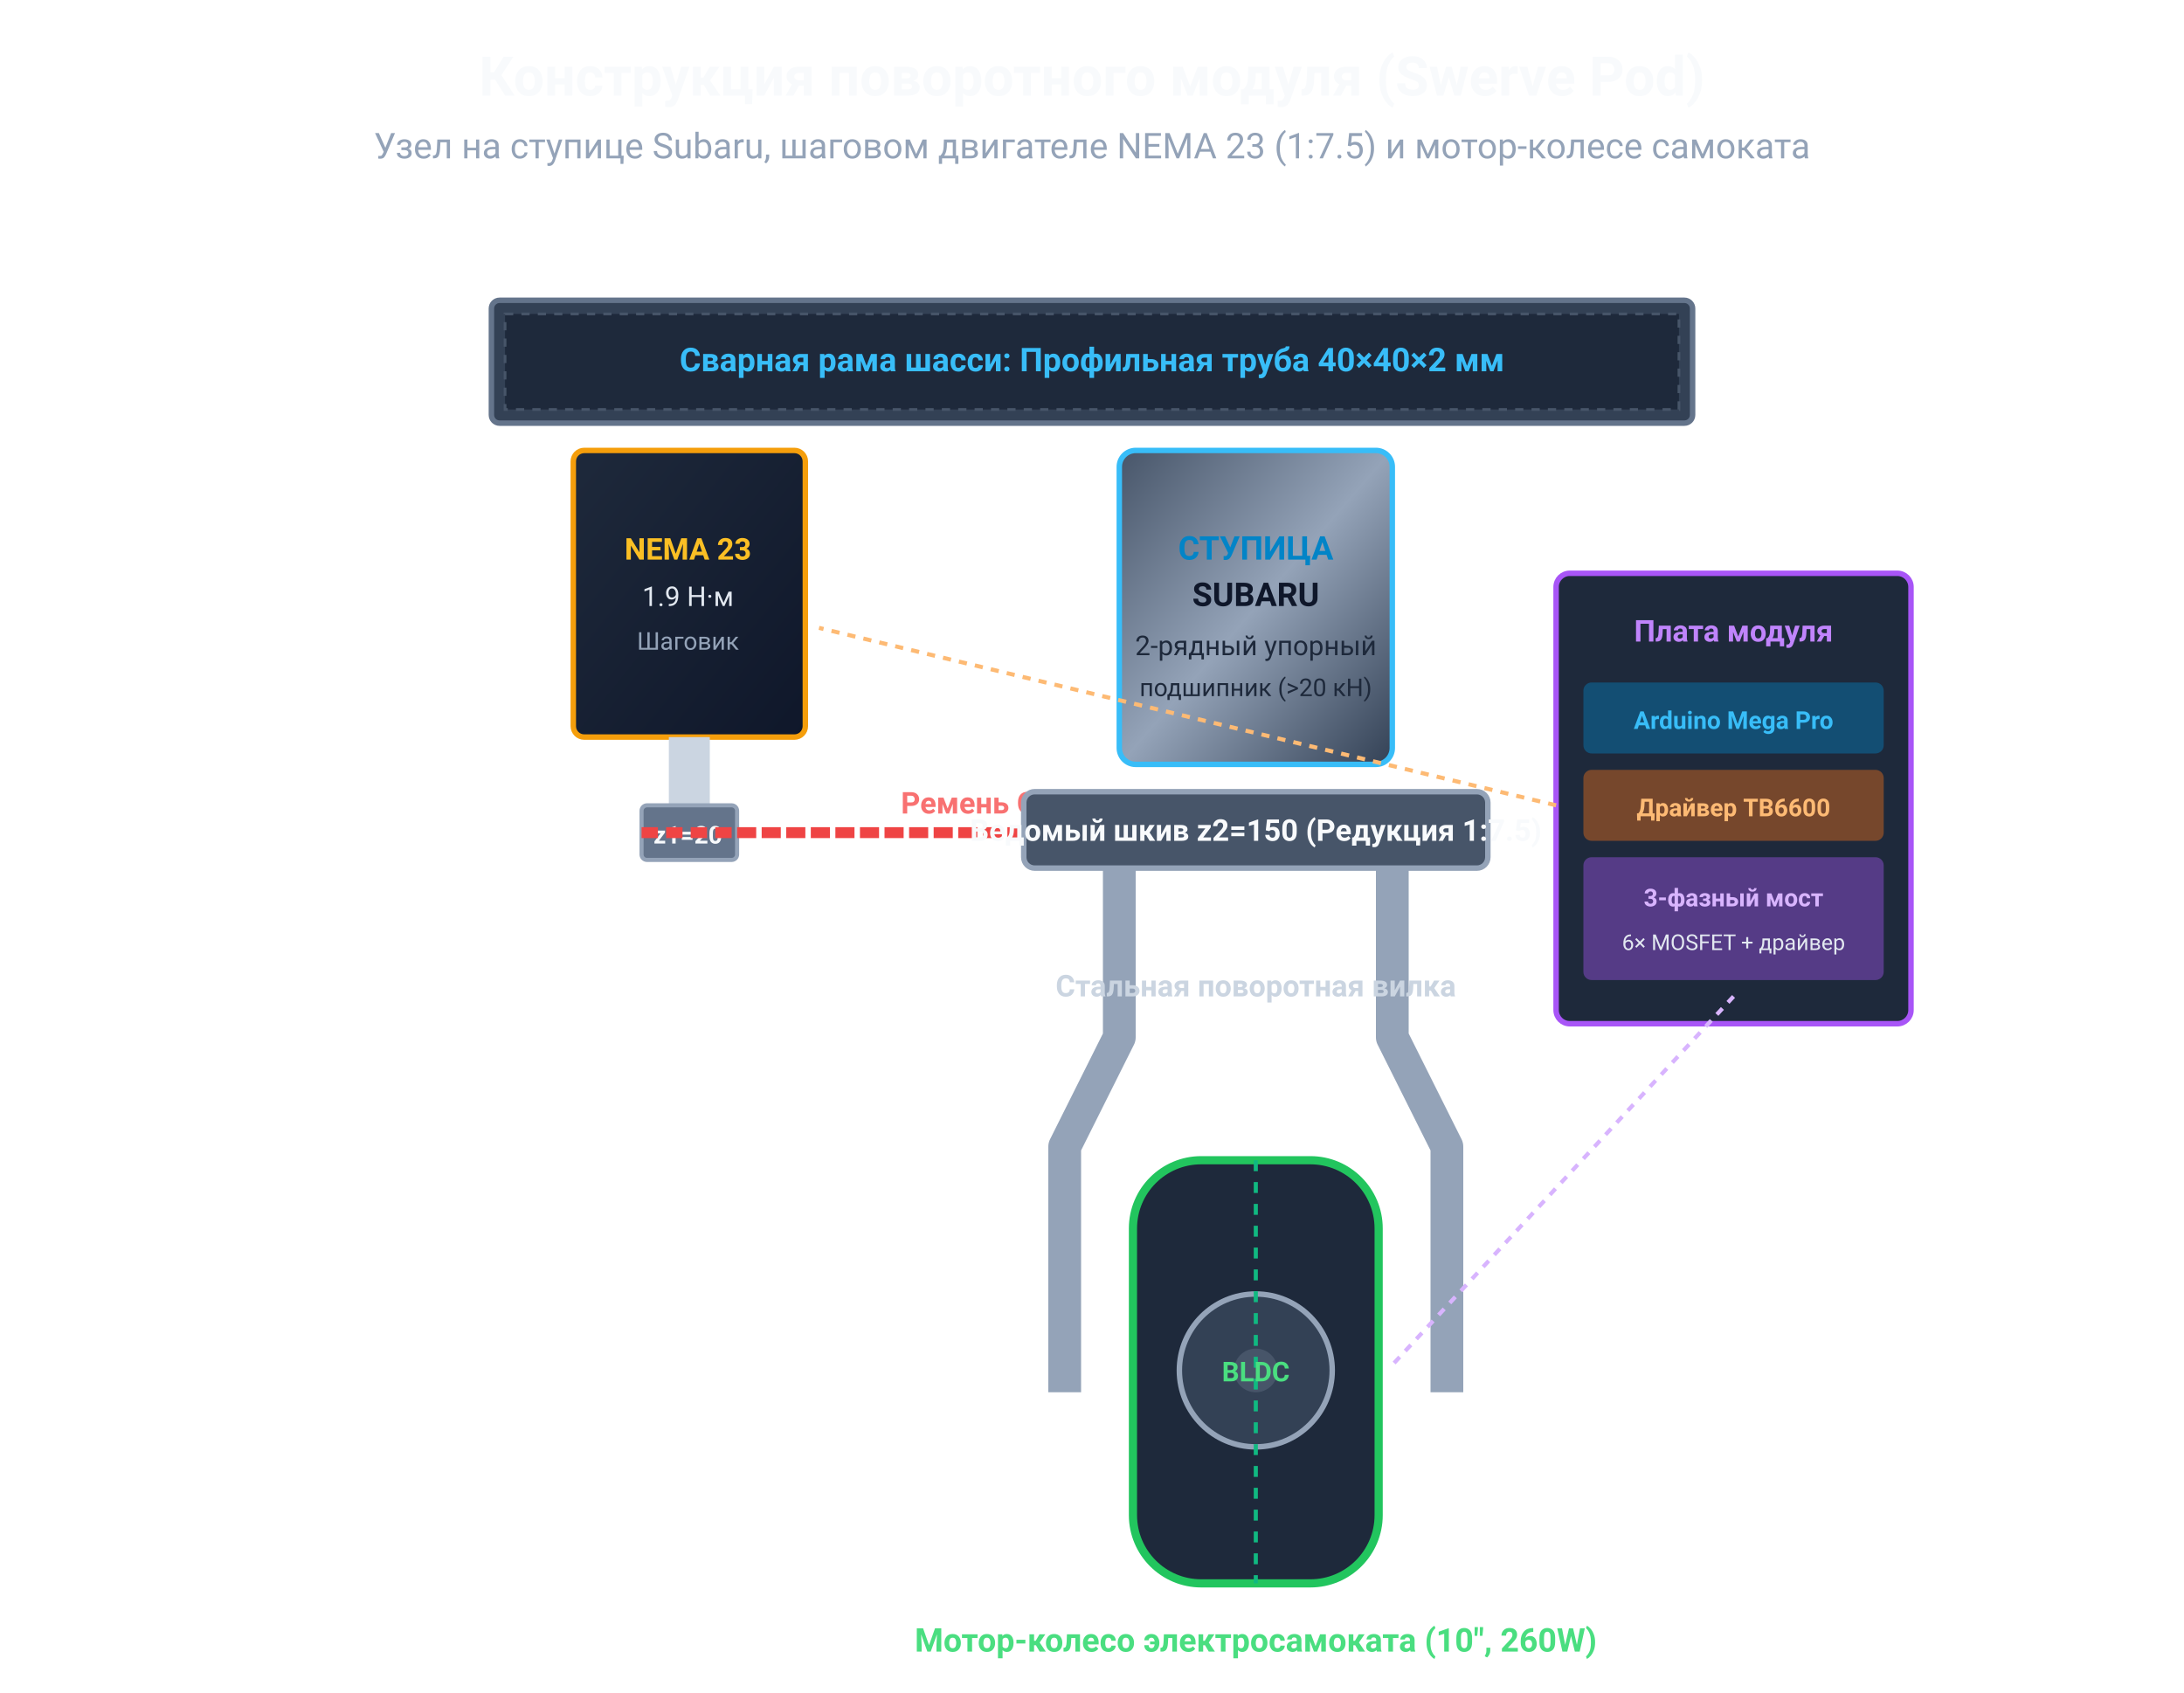
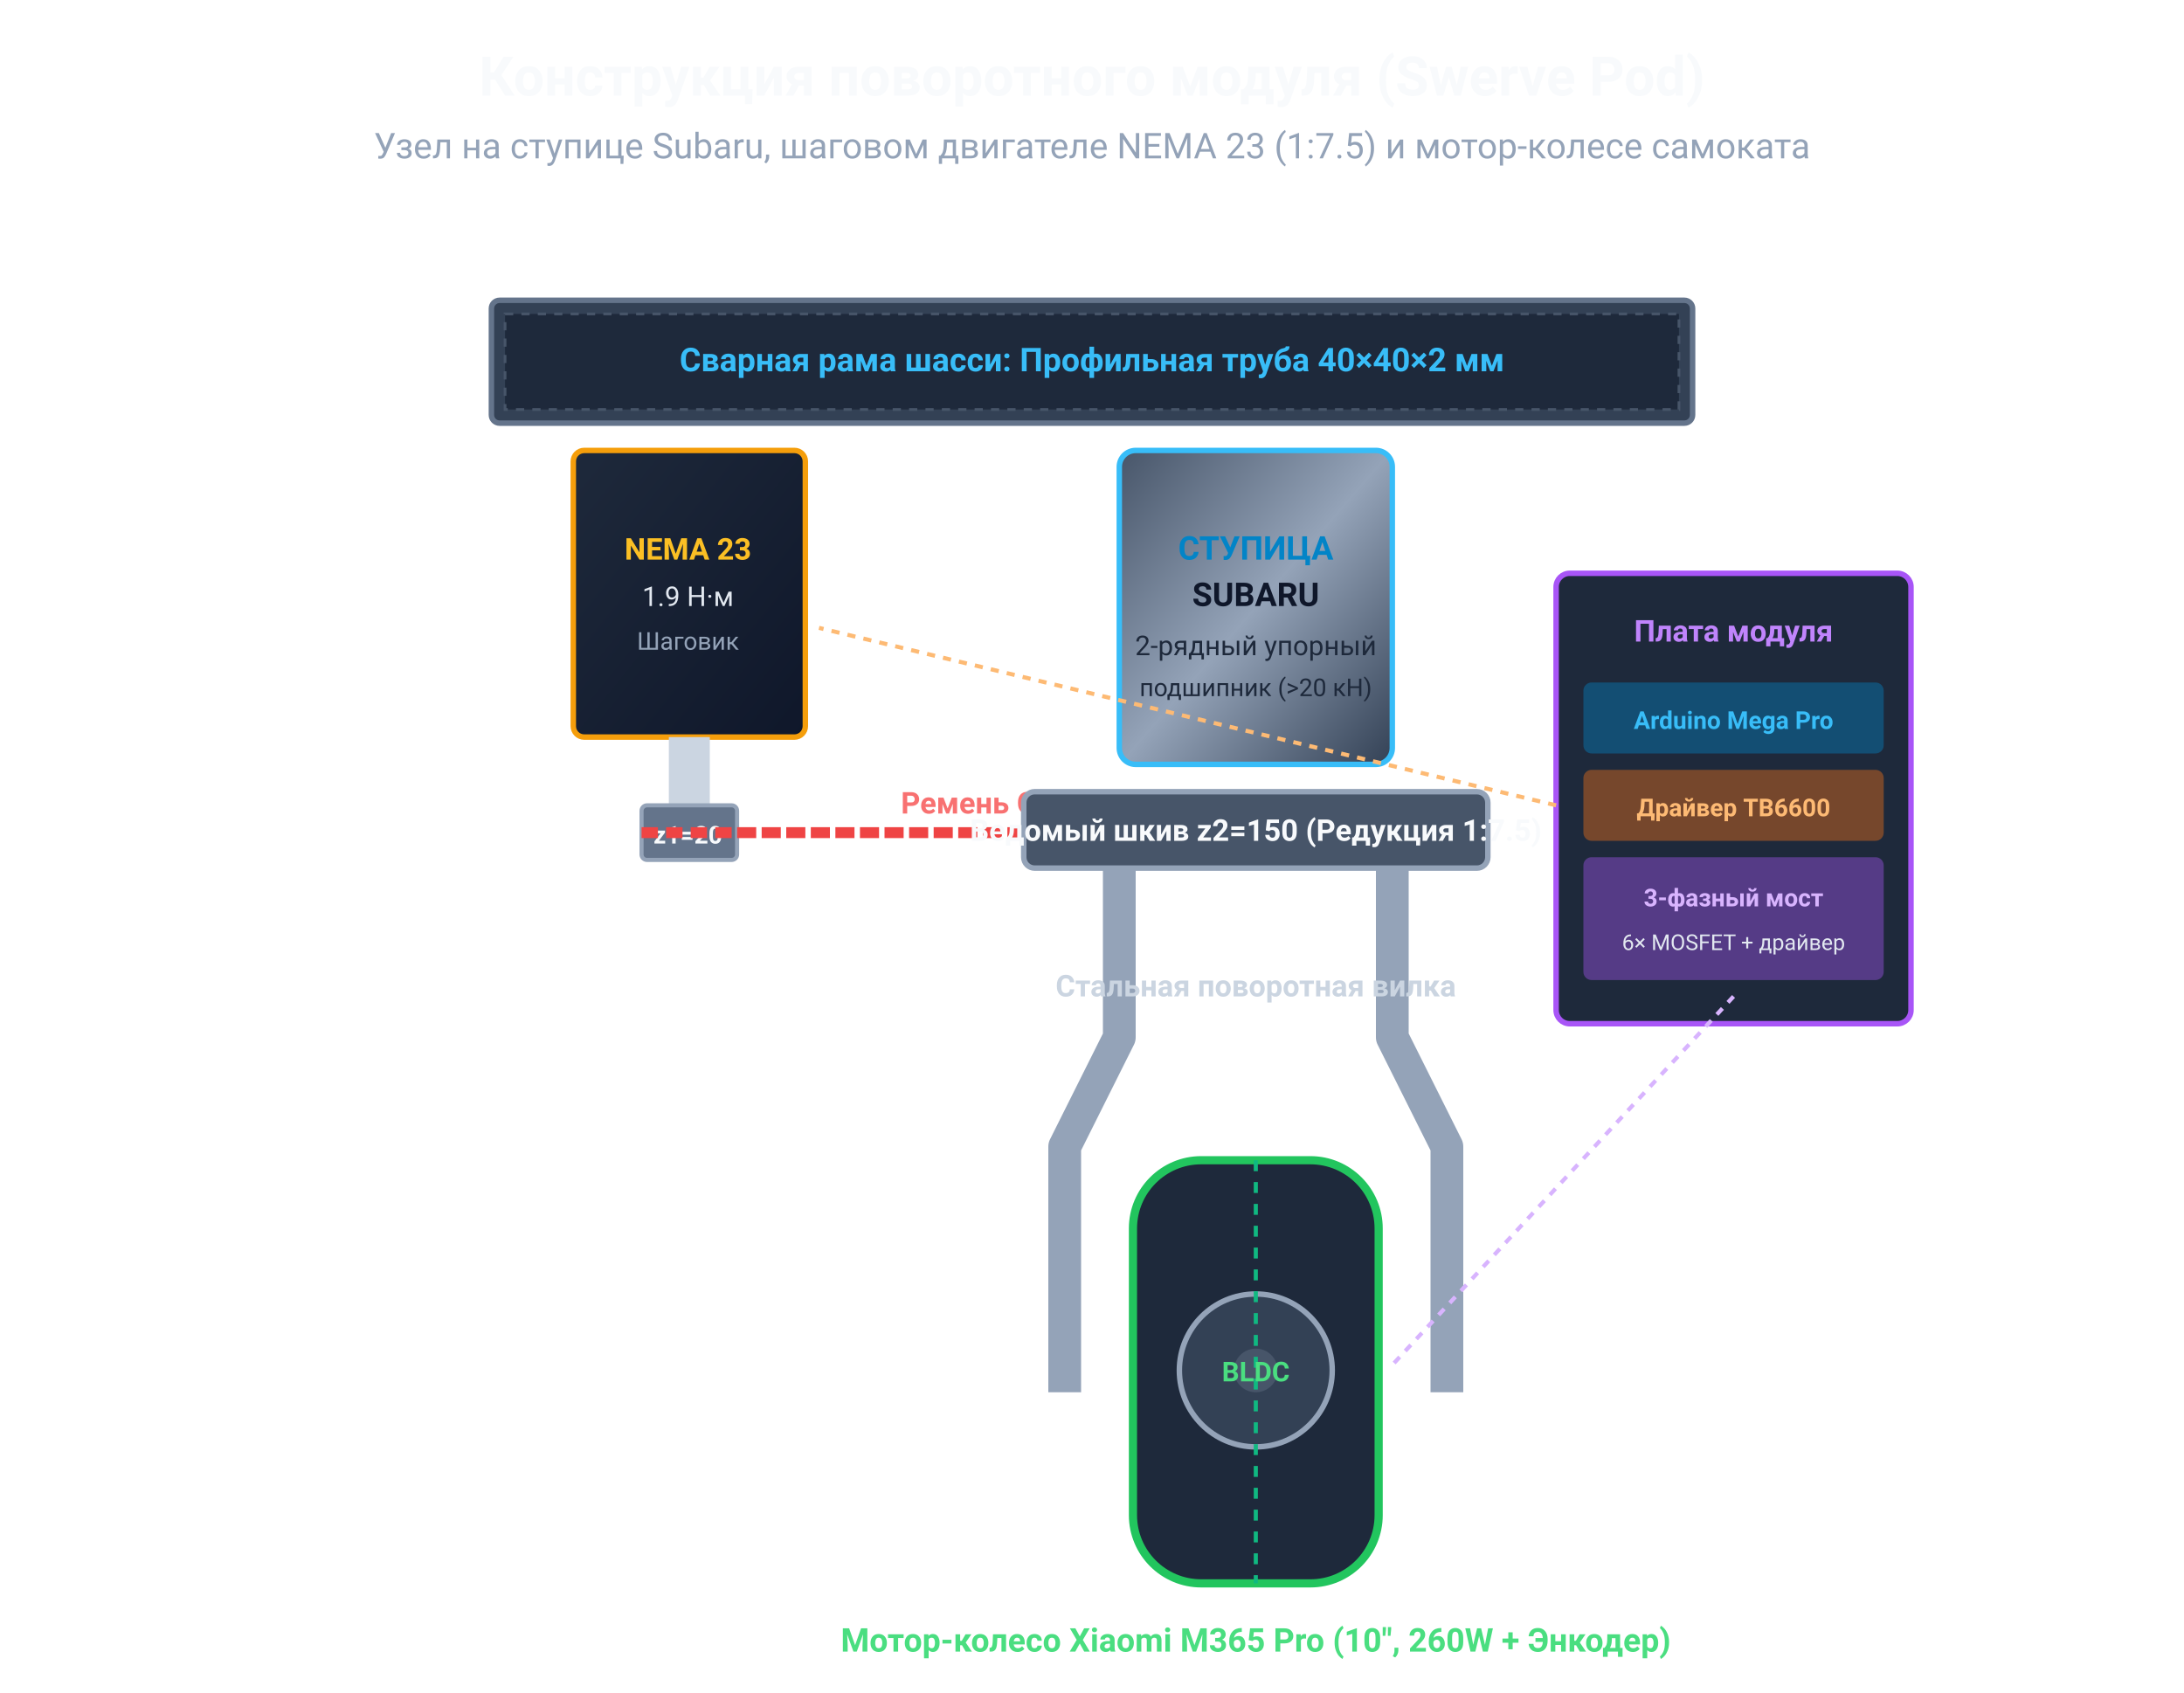
<svg xmlns="http://www.w3.org/2000/svg" viewBox="0 0 800 620" width="800" height="620" style="background:#0f172a; font-family:'Segoe UI',Roboto,sans-serif;">
  <defs>
    <linearGradient id="metalGrad" x1="0%" y1="0%" x2="100%" y2="100%">
      <stop offset="0%" stop-color="#475569" />
      <stop offset="50%" stop-color="#94a3b8" />
      <stop offset="100%" stop-color="#334155" />
    </linearGradient>
    <linearGradient id="stepperGrad" x1="0%" y1="0%" x2="100%" y2="100%">
      <stop offset="0%" stop-color="#1e293b" />
      <stop offset="100%" stop-color="#0f172a" />
    </linearGradient>
  </defs>
  <text x="400" y="35" fill="#f8fafc" font-size="20" font-weight="bold" text-anchor="middle">Конструкция поворотного модуля (Swerve Pod)</text>
  <text x="400" y="58" fill="#94a3b8" font-size="13" text-anchor="middle">Узел на ступице Subaru, шаговом двигателе NEMA 23 (1:7.5) и мотор-колесе самоката</text>
  <g transform="translate(80, 90)">
    <rect x="100" y="20" width="440" height="45" rx="3" fill="#334155" stroke="#64748b" stroke-width="2" />
    <rect x="105" y="25" width="430" height="35" fill="#1e293b" stroke="#475569" stroke-dasharray="3,3" />
    <text x="320" y="46" fill="#38bdf8" font-size="12" font-weight="bold" text-anchor="middle">Сварная рама шасси: Профильная труба 40×40×2 мм</text>
    <rect x="130" y="75" width="85" height="105" rx="4" fill="url(#stepperGrad)" stroke="#f59e0b" stroke-width="2" />
    <text x="172" y="115" fill="#fbbf24" font-size="11" font-weight="bold" text-anchor="middle">NEMA 23</text>
    <text x="172" y="132" fill="#e2e8f0" font-size="10" text-anchor="middle">1.9 Н·м</text>
    <text x="172" y="148" fill="#94a3b8" font-size="9" text-anchor="middle">Шаговик</text>
    <rect x="165" y="180" width="15" height="25" fill="#cbd5e1" />
    <rect x="155" y="205" width="35" height="20" rx="2" fill="#64748b" stroke="#94a3b8" stroke-width="1.5" />
    <text x="172" y="219" fill="#f8fafc" font-size="9" font-weight="bold" text-anchor="middle">z1=20</text>
    <path d="M 190 215 L 340 215 M 155 215 L 305 215" stroke="#ef4444" stroke-width="4" stroke-dasharray="6,3" />
    <text x="250" y="208" fill="#f87171" font-size="11" font-weight="bold">Ремень GT2 10 мм (1:7.5)</text>
    <rect x="295" y="200" width="170" height="28" rx="4" fill="#475569" stroke="#94a3b8" stroke-width="2" />
    <text x="380" y="218" fill="#f8fafc" font-size="11" font-weight="bold" text-anchor="middle">Ведомый шкив z2=150 (Редукция 1:7.5)</text>
    <rect x="330" y="75" width="100" height="115" rx="6" fill="url(#metalGrad)" stroke="#38bdf8" stroke-width="2" />
    <text x="380" y="115" fill="#0284c7" font-size="12" font-weight="bold" text-anchor="middle">СТУПИЦА</text>
    <text x="380" y="132" fill="#0f172a" font-size="12" font-weight="bold" text-anchor="middle">SUBARU</text>
    <text x="380" y="150" fill="#1e293b" font-size="10" text-anchor="middle">2-рядный упорный</text>
    <text x="380" y="165" fill="#1e293b" font-size="9" text-anchor="middle">подшипник (&gt;20 кН)</text>
    <path d="M 330 228 L 330 290 L 310 330 L 310 420" stroke="#94a3b8" stroke-width="12" fill="none" stroke-linejoin="round" />
    <path d="M 430 228 L 430 290 L 450 330 L 450 420" stroke="#94a3b8" stroke-width="12" fill="none" stroke-linejoin="round" />
    <text x="380" y="275" fill="#cbd5e1" font-size="11" font-weight="bold" text-anchor="middle">Стальная поворотная вилка</text>
    <rect x="335" y="335" width="90" height="155" rx="25" fill="#1e293b" stroke="#22c55e" stroke-width="3" />
    <circle cx="380" cy="412" r="28" fill="#334155" stroke="#94a3b8" stroke-width="2" />
    <circle cx="380" cy="412" r="8" fill="#475569" />
    <line x1="380" y1="335" x2="380" y2="490" stroke="#10b981" stroke-width="1.5" stroke-dasharray="4,4" />
    <text x="380" y="416" fill="#4ade80" font-size="10" font-weight="bold" text-anchor="middle">BLDC</text>
-     <text x="380" y="515" fill="#4ade80" font-size="12" font-weight="bold" text-anchor="middle">Мотор-колесо электросамоката (10", 260W)</text>
+     <text x="380" y="515" fill="#4ade80" font-size="12" font-weight="bold" text-anchor="middle">Мотор-колесо Xiaomi M365 Pro (10", 260W + Энкодер)</text>
    <rect x="490" y="120" width="130" height="165" rx="5" fill="#1e293b" stroke="#a855f7" stroke-width="2" />
    <text x="555" y="145" fill="#c084fc" font-size="11" font-weight="bold" text-anchor="middle">Плата модуля</text>
    <rect x="500" y="160" width="110" height="26" rx="3" fill="#0284c7" opacity="0.4" />
    <text x="555" y="177" fill="#38bdf8" font-size="9" font-weight="bold" text-anchor="middle">Arduino Mega Pro</text>
    <rect x="500" y="192" width="110" height="26" rx="3" fill="#f97316" opacity="0.4" />
    <text x="555" y="209" fill="#fdba74" font-size="9" font-weight="bold" text-anchor="middle">Драйвер TB6600</text>
    <rect x="500" y="224" width="110" height="45" rx="3" fill="#a855f7" opacity="0.4" />
    <text x="555" y="242" fill="#d8b4fe" font-size="9" font-weight="bold" text-anchor="middle">3-фазный мост</text>
    <text x="555" y="258" fill="#e2e8f0" font-size="8" text-anchor="middle">6× MOSFET + драйвер</text>
    <line x1="490" y1="205" x2="220" y2="140" stroke="#fdba74" stroke-width="1.5" stroke-dasharray="3,3" />
    <line x1="555" y1="275" x2="430" y2="410" stroke="#d8b4fe" stroke-width="1.5" stroke-dasharray="3,3" />
  </g>
</svg>
